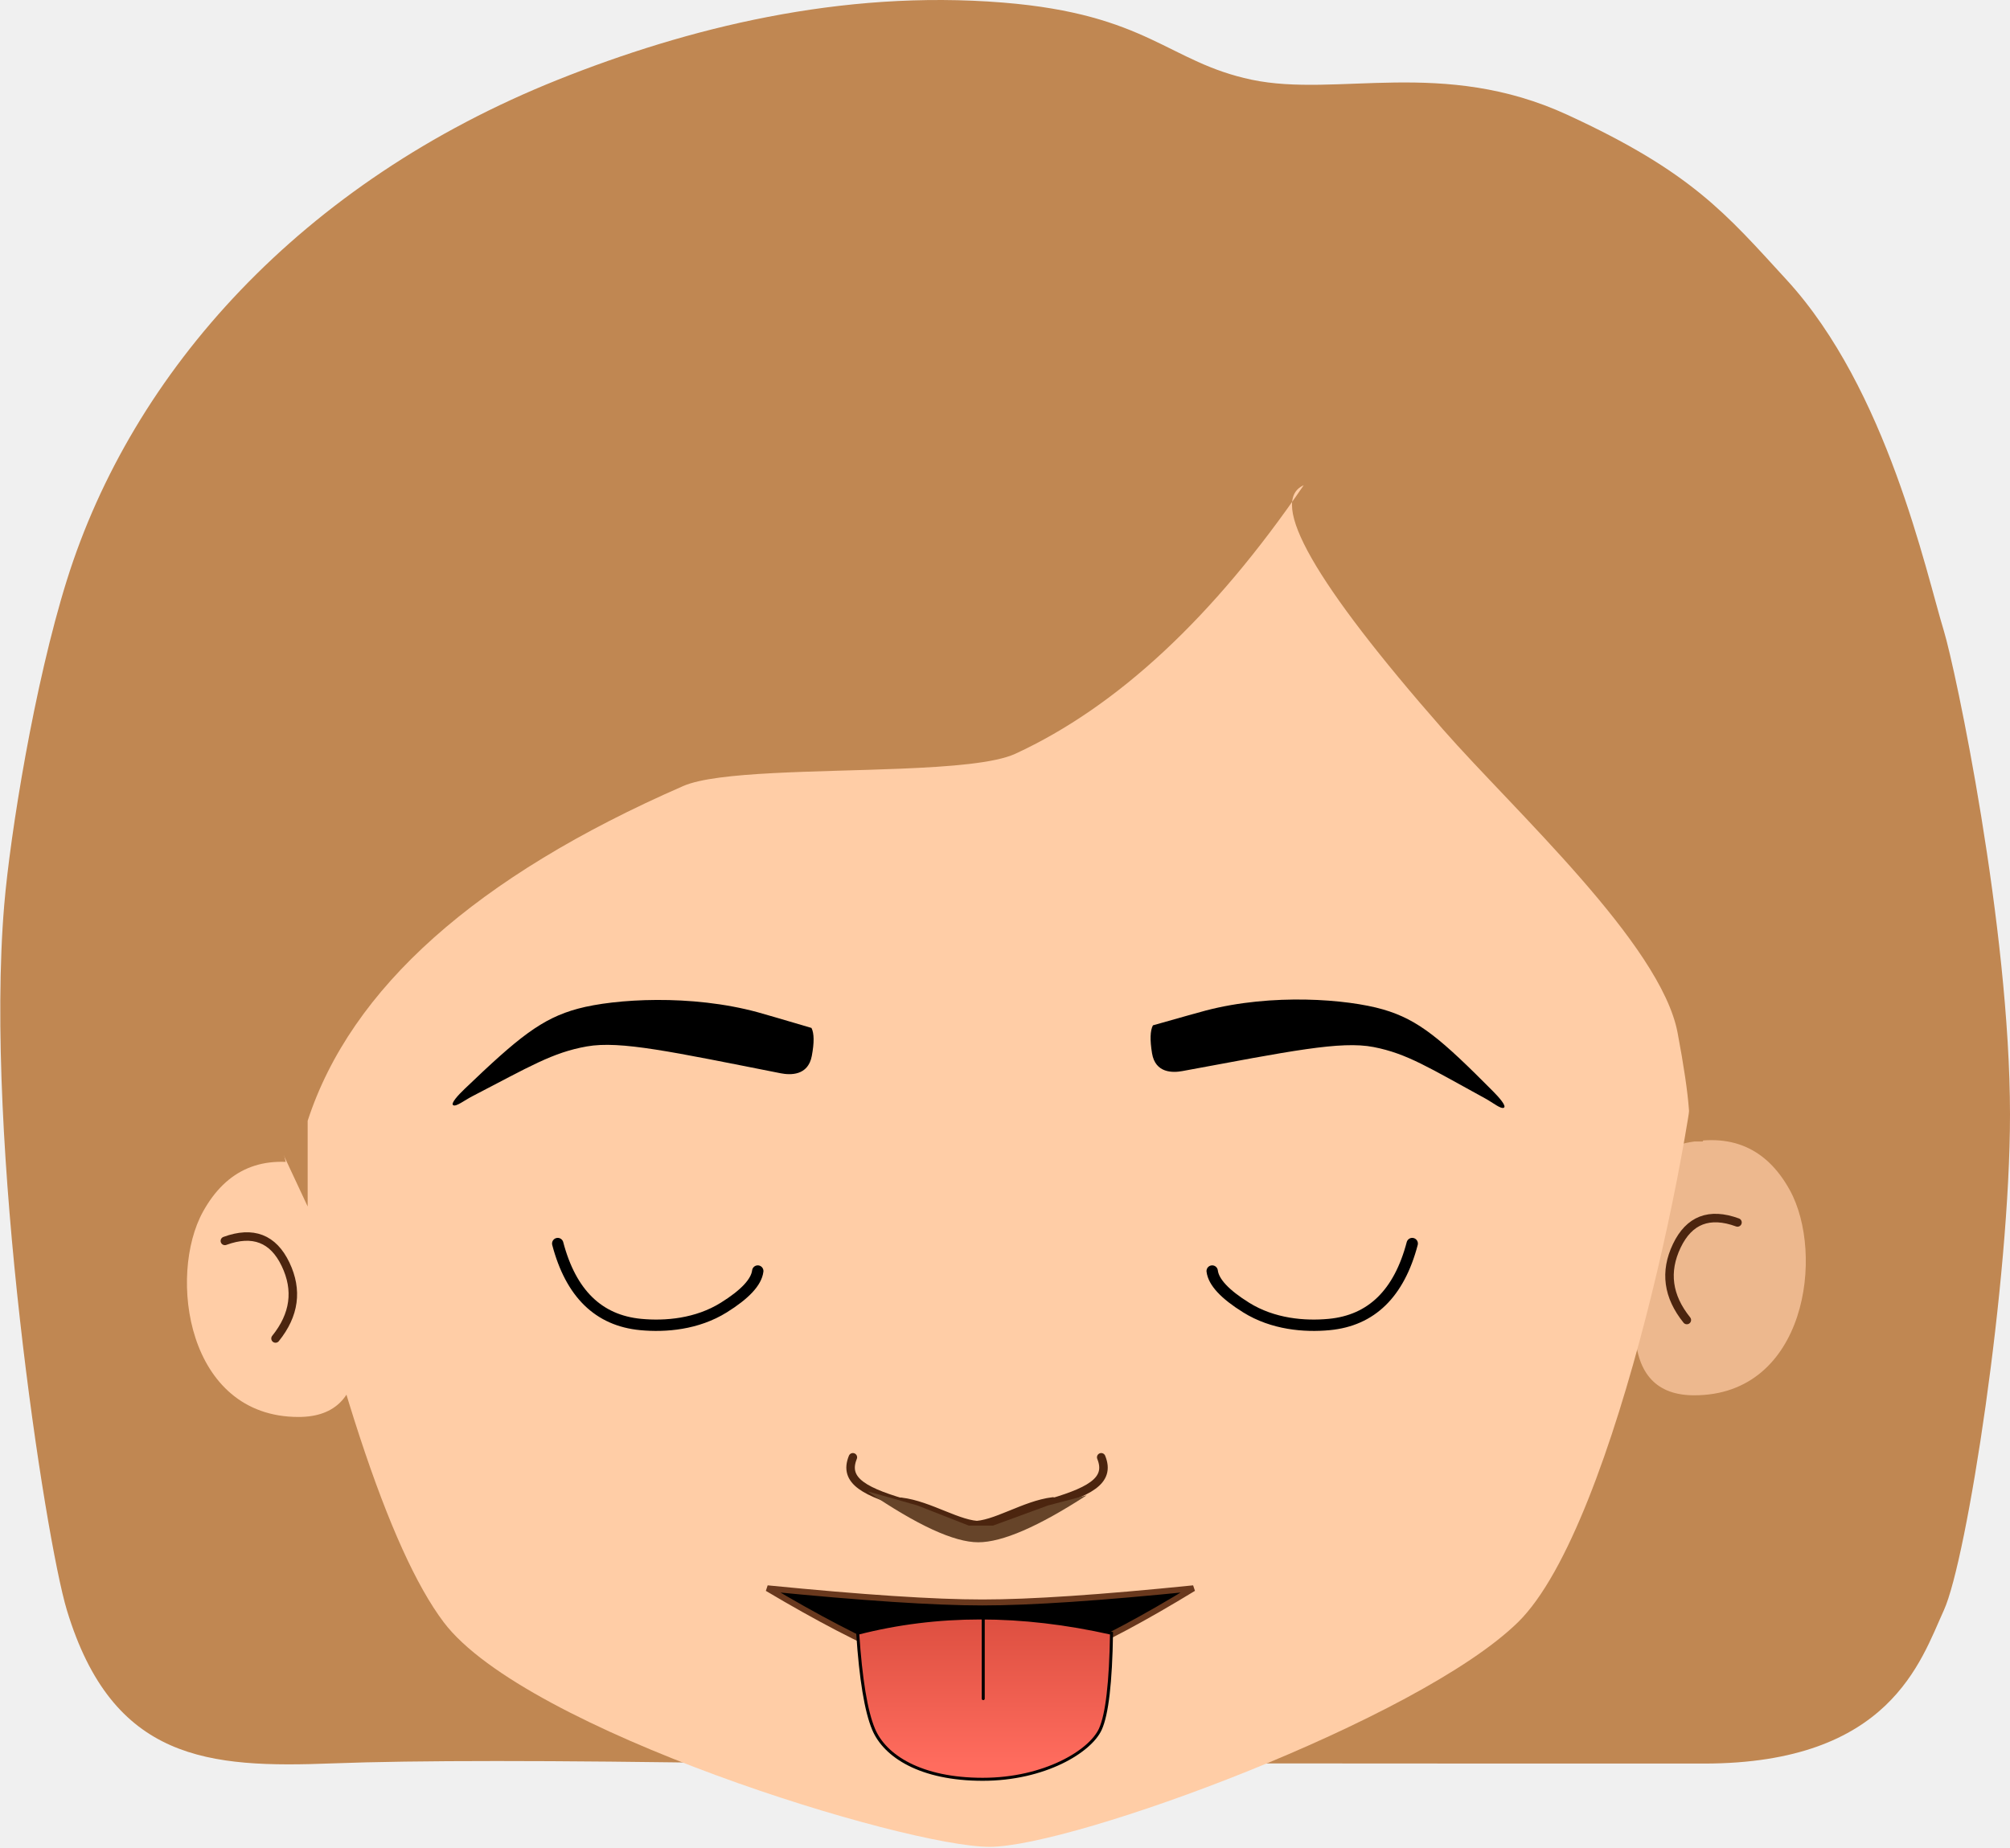
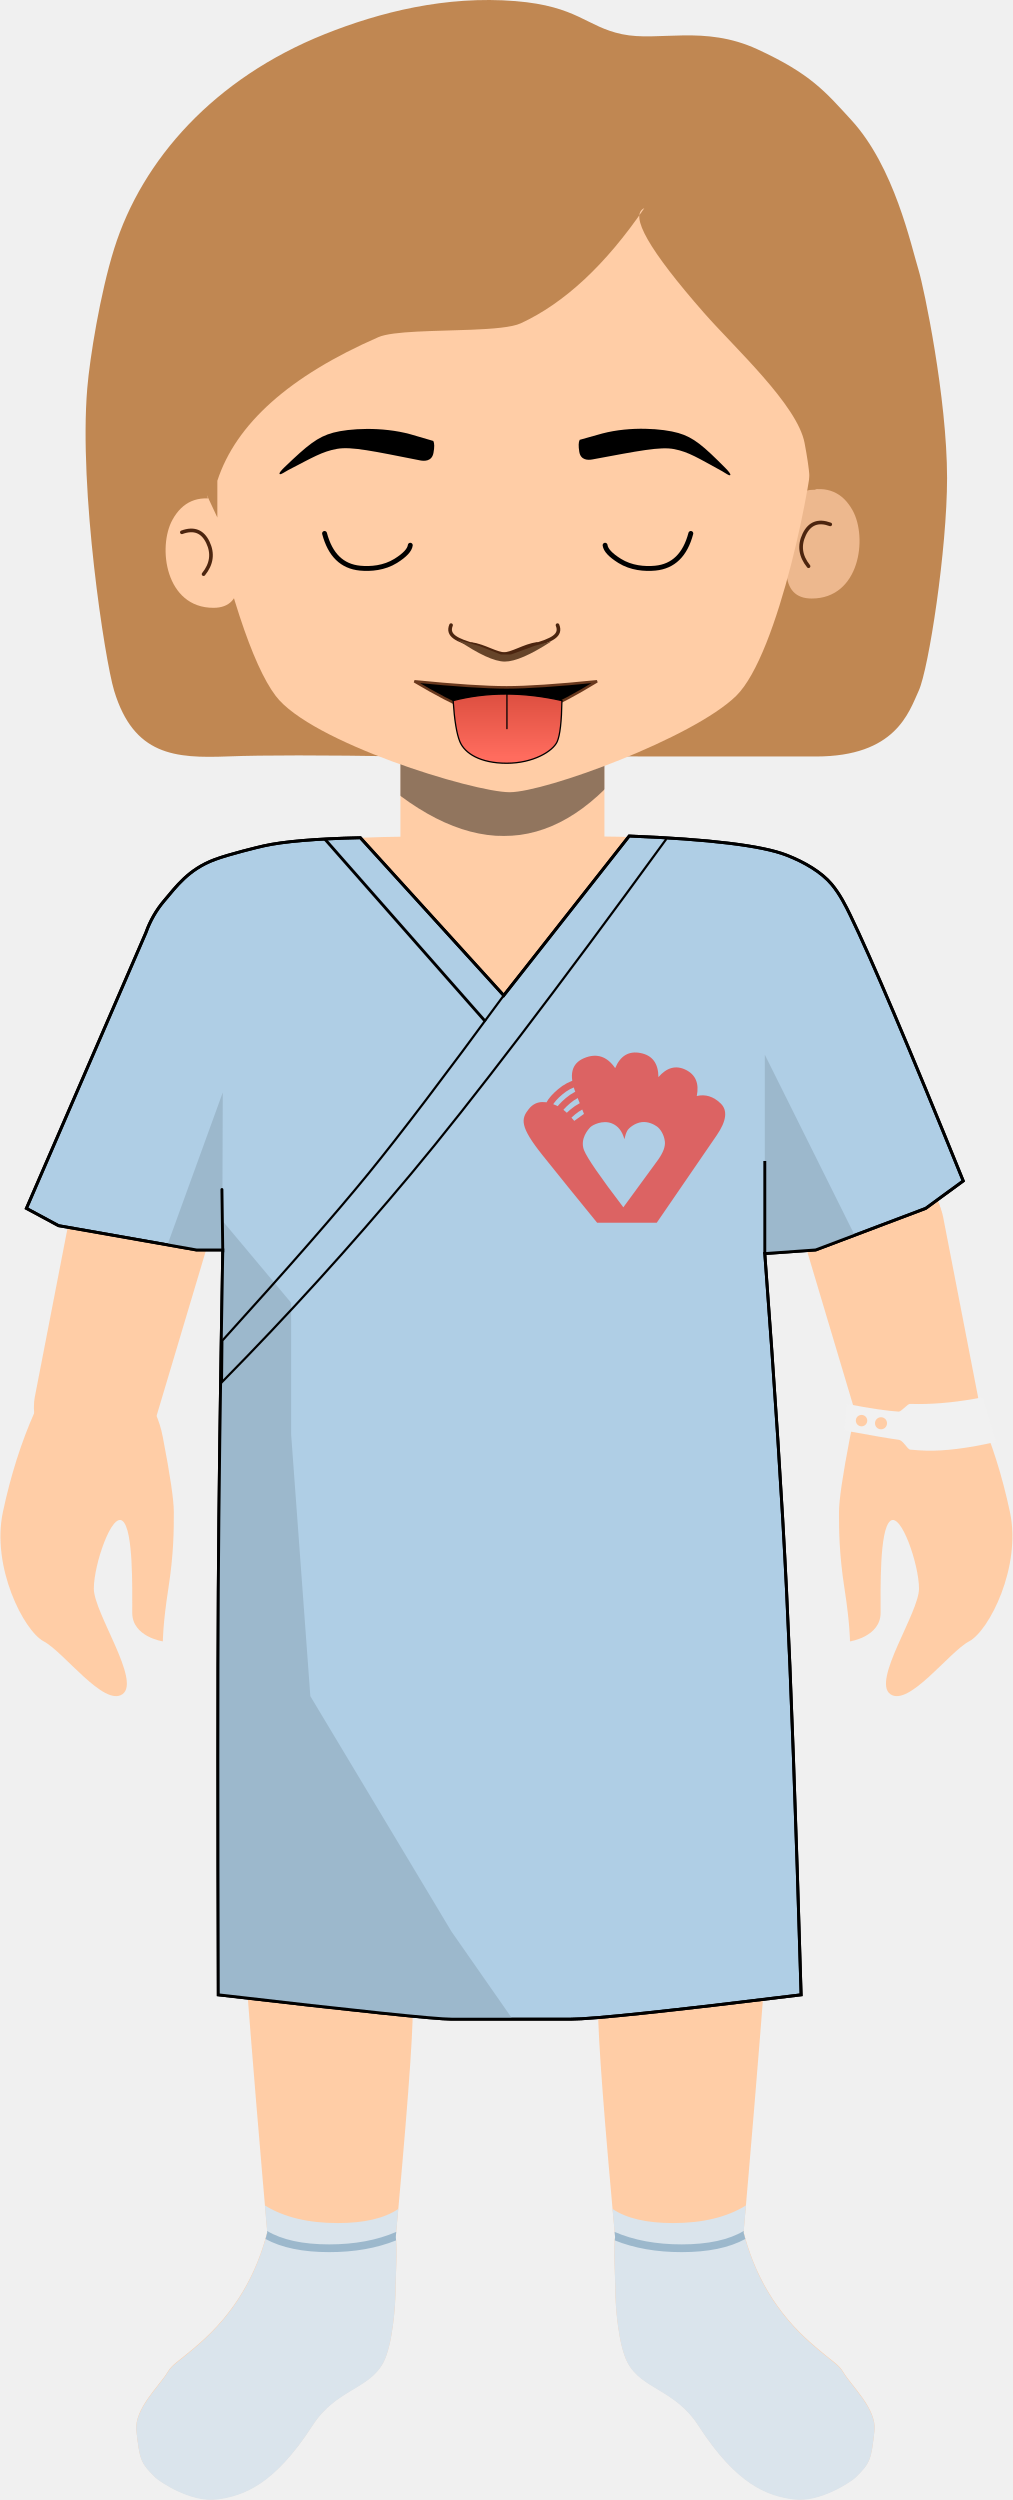
- <svg xmlns="http://www.w3.org/2000/svg" width="1662px" height="1528px" viewBox="0 0 1662 1528" version="1.1">
+ <svg xmlns="http://www.w3.org/2000/svg" xmlns:xlink="http://www.w3.org/1999/xlink" width="784px" height="1936px" viewBox="0 0 784 1936" version="1.1">
  <defs>
-     <linearGradient x1="50%" y1="0%" x2="50%" y2="90.973%" id="linearGradient-1">
+     <path d="M0,0 L157.973,0 L157.973,129.839 C130.214,155.295 103.682,168.023 78.377,168.023 C53.072,168.023 26.947,155.295 0,129.839 L0,0 Z" id="path-1" />
+     <linearGradient x1="50%" y1="0%" x2="50%" y2="90.973%" id="linearGradient-3">
      <stop stop-color="#DD4F40" offset="0%" />
      <stop stop-color="#FF6C5E" offset="100%" />
    </linearGradient>
+     <path d="M258.598,1.32 L369.627,123.476 L466.799,0 C529.049,2.471 569.665,7.405 588.648,14.8 C602.662,20.26 615.773,28.035 623.574,37.344 C629.986,44.995 634.569,54.231 638.003,61.294 C654.103,94.411 683.262,163.011 725.48,267.096 L696.412,288.343 L611.216,320.551 L571.809,323.364 C579.622,427.687 585.235,514.676 588.648,584.331 C592.061,653.987 595.822,758.334 599.932,897.372 C497.709,909.94 438.303,916.224 421.711,916.224 C396.824,916.224 347.592,916.224 329.122,916.224 C316.808,916.224 256.628,909.94 148.582,897.372 C148.167,757.511 148.167,653.164 148.582,584.331 C148.997,515.499 150.157,427.572 152.061,320.551 L131.656,320.551 L24.832,301.724 L0,288.343 L92.52,74.864 C95.786,65.645 100.529,57.377 106.751,50.059 C116.085,39.084 125.395,25.925 145.654,18.288 C157,14.011 179.881,8.51 183.676,7.658 C199.039,4.21 224.013,2.097 258.598,1.32 Z" id="path-4" />
+     <path d="M152.061,198.556 L151.732,297.863 L205.001,361.47 L205.001,463.41 L219.867,666.08 L329.122,848.292 L376.482,916.224 L329.122,916.224 L329.122,916.224 C316.808,916.224 256.628,909.94 148.582,897.372 C148.378,828.84 148.275,768.835 148.271,717.357 L148.271,711.096 C148.275,660.314 148.378,618.059 148.582,584.331 C148.997,515.499 150.157,427.572 152.061,320.551 L131.656,320.551 L109.217,316.596 L152.061,198.556 Z" id="path-6" />
+     <path d="M571.809,169.339 L641.396,309.141 L611.216,320.551 L571.809,323.364 L571.809,169.339 Z" id="path-8" />
+     <path d="M258.598,1.32 L369.627,123.476 L466.799,1.82651281e-13 C529.049,2.471 569.665,7.405 588.648,14.8 C602.662,20.26 615.773,28.035 623.574,37.344 C629.986,44.995 634.569,54.231 638.003,61.294 C654.103,94.411 683.262,163.011 725.48,267.096 L696.412,288.343 L611.216,320.551 L571.809,323.364 C579.622,427.687 585.235,514.676 588.648,584.331 C592.061,653.987 595.822,758.334 599.932,897.372 C497.709,909.94 438.303,916.224 421.711,916.224 C396.824,916.224 347.592,916.224 329.122,916.224 C316.808,916.224 256.628,909.94 148.582,897.372 C148.167,757.511 148.167,653.164 148.582,584.331 C148.997,515.499 150.157,427.572 152.061,320.551 L131.656,320.551 L24.832,301.724 L-4.564127e-14,288.343 L92.52,74.864 C95.786,65.645 100.529,57.377 106.751,50.059 C116.085,39.084 125.395,25.925 145.654,18.288 C157,14.011 179.881,8.51 183.676,7.658 C199.039,4.21 224.013,2.097 258.598,1.32 Z" id="path-10" />
  </defs>
-   <g id="Page-1" stroke="none" stroke-width="1" fill="none" fill-rule="evenodd">
-     <g id="Child2_Max" transform="translate(-164, 0)">
-       <g id="Child_6-Copy" transform="translate(-235, 0)">
-         <g id="Body" transform="translate(235, 0)">
-           <g id="Head" transform="translate(164.2362, 0)">
-             <g>
-               <path d="M829.079,2.132 C695.11,-8.714 567.854,23.241 461.111,65.933 C248.888,150.811 109.094,307.162 55.084,479.722 C28.106,565.915 8.18,689.987 3.263,748.431 C-13.193,944.047 37.026,1272.157 55.084,1331.749 C92.936,1456.665 172.505,1462.299 274.53,1458.4 C342.547,1455.8 455.859,1455.8 614.464,1458.4 L747.107,538.602 L810.117,422.158 L1142.744,589.483 L1002.285,1458.4 C1216.33,1458.551 1351.939,1458.6 1409.111,1458.546 C1562.585,1458.4 1587.939,1373.593 1607.07,1331.749 C1626.201,1289.904 1661.763,1059.272 1661.763,921.611 C1661.745,766.742 1616.626,552.982 1607.07,521.723 C1592.087,472.708 1560.181,322.046 1477.138,231.534 C1426.772,176.64 1398.709,142.372 1295.781,94.957 C1192.853,47.542 1105.498,80.835 1034.726,65.933 C965.759,51.411 949.052,11.844 829.079,2.132 Z" id="Hair" fill="#C08752" />
-               <g transform="translate(154.3338, 324.2588)">
-                 <g id="Ear_L" transform="translate(0, 636.5961)">
-                   <path d="M102.761,3.17 C62.52,-6.564 32.698,6.12 13.295,41.22 C-15.81,93.87 -0.395,211.035 92.254,211.035 C154.021,211.035 157.523,141.747 102.761,3.17 Z" id="Path-2" fill="#FFCDA6" />
-                   <path d="M45.694,146.13 C29.939,126.587 27.174,106.125 37.398,84.746 C47.622,63.367 64.348,56.928 87.575,65.429" id="Path-8-Copy" stroke="#4C250F" stroke-width="7.027" stroke-linecap="round" transform="translate(59.46895, 103.9656) scale(-1, 1) translate(-59.46895, -103.9656) " />
+   <g id="Teammates_Characters_Child2_BodyFull_Sensory_Taste_Good" stroke="none" stroke-width="1" fill="none" fill-rule="evenodd">
+     <g id="Child_6-Copy-2" transform="translate(-94, 0)">
+       <g id="Body" transform="translate(94.3406, 0)">
+         <g id="Neck" transform="translate(309.7419, 568.3304)">
+           <mask id="mask-2" fill="white">
+             <use xlink:href="#path-1" />
+           </mask>
+           <use id="Rectangle" fill="#FFCDA6" xlink:href="#path-1" />
+           <path d="M-31.03,-33.871 L172.077,-33.871 L175.271,23.859 C145.821,60.676 114.078,79.084 80.042,79.084 C46.007,79.084 9.923,60.676 -28.209,23.859 L-31.03,-33.871 Z" id="Rectangle" fill="#000000" opacity="0.43" style="mix-blend-mode: multiply;" mask="url(#mask-2)" />
+         </g>
+         <g id="Head" transform="translate(65.93506, 0)">
+           <g>
+             <path d="M332.846,0.856 C279.062,-3.5 227.973,9.335 185.12,26.482 C99.92,60.574 43.797,123.373 22.114,192.683 C11.284,227.302 3.284,277.136 1.31,300.611 C-5.296,379.181 14.865,510.967 22.114,534.903 C37.31,585.076 69.255,587.339 110.214,585.773 C137.521,584.729 183.011,584.729 246.686,585.773 L299.937,216.332 L325.234,169.562 L458.772,236.768 L402.382,585.773 C488.314,585.834 542.756,585.853 565.709,585.831 C627.323,585.773 637.502,551.71 645.182,534.903 C652.863,518.096 667.139,425.461 667.139,370.169 C667.132,307.965 649.018,222.108 645.182,209.552 C639.167,189.865 626.358,129.351 593.019,92.997 C572.799,70.948 561.532,57.184 520.21,38.14 C478.888,19.095 443.818,32.468 415.406,26.482 C387.718,20.65 381.011,4.757 332.846,0.856 Z" id="Hair" fill="#C08752" />
+             <g transform="translate(61.95958, 130.24)">
+               <g id="Ear_L" transform="translate(0, 255.6916)">
+                 <path d="M41.255,1.273 C25.099,-2.636 13.127,2.458 5.337,16.556 C-6.347,37.703 -0.159,84.763 37.037,84.763 C61.834,84.763 63.24,56.933 41.255,1.273 Z" id="Path-2" fill="#FFCDA6" />
+                 <path d="M18.345,58.694 C12.02,50.844 10.909,42.626 15.014,34.039 C19.119,25.452 25.833,22.865 35.158,26.28" id="Path-8-Copy" stroke="#4C250F" stroke-width="2.822" stroke-linecap="round" transform="translate(23.87469, 41.75826) scale(-1, 1) translate(-23.87469, -41.75826) " />
+               </g>
+               <g id="Ear_R" transform="translate(480.6477, 248.4973)">
+                 <path d="M41.255,1.273 C25.099,-2.636 13.127,2.458 5.337,16.556 C-6.347,37.703 -0.159,84.763 37.037,84.763 C61.834,84.763 63.24,56.933 41.255,1.273 Z" id="Path-2-Copy" fill="#EDB88E" transform="translate(28.37628, 42.38165) scale(-1, 1) translate(-28.37628, -42.38165) " />
+                 <path d="M17.256,59.754 C10.931,51.904 9.821,43.686 13.926,35.099 C18.03,26.512 24.745,23.925 34.07,27.34" id="Path-8" stroke="#4C250F" stroke-width="2.822" stroke-linecap="round" />
+               </g>
+               <g transform="translate(25.61771, 0)" fill="#FFCDA6" id="Path">
+                 <path d="M2.228,233.716 C22.403,326.359 41.532,384.665 59.615,408.634 C86.739,444.587 212.93,483.252 240.809,483.252 C268.689,483.252 383.226,441.041 416.244,408.634 C449.261,376.227 476.302,237.539 476.302,209.543 C476.302,181.546 479.402,0 228.42,0 C61.099,0 -14.298,77.905 2.228,233.716 Z" />
+               </g>
+             </g>
+             <path d="M102.038,400.777 L102.038,372.309 C116.388,328.225 157.944,291.157 226.707,261.106 C237.877,256.225 271.092,256.478 298.829,255.349 C315.533,254.669 330.25,253.487 336.971,250.382 C370.855,234.726 402.759,204.994 432.682,161.185 C420.774,166.511 436.2,193.566 478.962,242.352 C502.563,269.278 551.25,313.641 556.796,343.076 C560.952,365.132 561.821,377.167 559.401,379.181 L565.126,379.181 L593.019,316.023 L478.962,110.764 L165.809,83.927 L77.379,225.127 L66.288,324.236 L102.038,400.777 Z" id="BANGS" fill="#C08752" />
+           </g>
+           <g id="LowerLip" transform="translate(299.7978, 574.4051)" stroke="#4C250F" stroke-width="2.824">
+             <path d="M0,0 C9.517,3.763 17.559,5.645 24.127,5.645 C30.695,5.645 39.596,3.763 50.829,0" id="Path-4" />
+           </g>
+           <g id="Expressions" transform="translate(140.354, 307.0543)">
+             <g id="Expression_Taste_IceCream" transform="translate(5.593079, 13.87788)">
+               <g id="Mouth" transform="translate(108.6932, 206.6799)">
+                 <path d="M0,0 C31.659,3.134 55.45,4.701 71.375,4.701 C87.299,4.701 110.65,3.134 141.427,0 C108.845,19.905 85.494,29.857 71.375,29.857 C57.256,29.857 33.464,19.905 0,0 Z" id="Path-3" stroke="#69381D" stroke-width="1.977" fill="#000000" />
+                 <g id="Path-11" transform="translate(45.96049, 46.79256)" stroke="#4C250F" stroke-width="1.977">
+                   <path d="M0,0 C9.517,3.763 17.559,5.645 24.127,5.645 C30.695,5.645 39.596,3.763 50.829,0" id="Path-4" />
                </g>
-                 <g id="Ear_R" transform="translate(1197.235, 618.6842)">
-                   <path d="M102.761,3.17 C62.52,-6.564 32.698,6.12 13.295,41.22 C-15.81,93.87 -0.395,211.035 92.254,211.035 C154.021,211.035 157.523,141.747 102.761,3.17 Z" id="Path-2-Copy" fill="#EDB88E" transform="translate(70.68186, 105.5177) scale(-1, 1) translate(-70.68186, -105.5177) " />
-                   <path d="M42.983,148.77 C27.229,129.226 24.463,108.765 34.687,87.386 C44.911,66.006 61.637,59.567 84.865,68.069" id="Path-8" stroke="#4C250F" stroke-width="7.027" stroke-linecap="round" />
-                 </g>
-                 <g transform="translate(63.81058, 0)" fill="#FFCDA6" id="Path">
-                   <path d="M5.551,581.884 C55.804,812.537 103.451,957.702 148.494,1017.377 C216.057,1106.89 530.383,1203.153 599.827,1203.153 C669.271,1203.153 954.57,1098.062 1036.812,1017.377 C1119.055,936.693 1186.41,591.402 1186.41,521.699 C1186.41,451.995 1194.131,0 568.967,0 C152.191,0 -35.614,193.961 5.551,581.884 Z" />
+                 <g id="Tounge" transform="translate(29.98613, 9.850368)" stroke="#000000" stroke-width="1.001">
+                   <path d="M0,5.078 C13.152,1.693 26.727,0 40.727,0 C54.727,0 69.237,1.693 84.258,5.078 C84.006,21.426 82.771,32.047 80.551,36.942 C77.222,44.285 62.056,53.595 41.503,53.595 C20.951,53.595 9.008,45.911 5.26,36.942 C2.761,30.963 1.008,20.342 0,5.078 Z" id="Path-16" fill="url(#linearGradient-3)" />
+                   <line x1="41.67" y1="2.75600209e-12" x2="41.67" y2="26.797" id="Path-25" stroke-linecap="round" stroke-linejoin="round" />
                </g>
              </g>
-               <path d="M254.164,997.815 L254.164,926.939 C289.908,817.183 393.42,724.895 564.699,650.077 C592.522,637.923 675.256,638.553 744.347,635.742 C785.953,634.049 822.612,631.108 839.353,623.377 C923.755,584.399 1003.224,510.374 1077.759,401.303 C1048.097,414.563 1086.522,481.923 1193.035,603.383 C1251.824,670.422 1373.097,780.873 1386.912,854.158 C1397.264,909.071 1399.426,939.034 1393.399,944.047 L1407.661,944.047 L1477.138,786.804 L1193.035,275.769 L413.009,208.952 L192.741,560.499 L165.116,807.251 L254.164,997.815 Z" id="BANGS" fill="#C08752" />
-             </g>
-             <g id="LowerLip" transform="translate(746.7597, 1430.098)" stroke="#4C250F" stroke-width="7.03">
-               <path d="M0,0 C23.705,9.37 43.738,14.054 60.098,14.054 C76.458,14.054 98.628,9.37 126.609,0" id="Path-4" />
-             </g>
-             <g id="Expressions" transform="translate(349.5968, 764.4632)">
-               <g id="Expression_Taste_IceCream" transform="translate(13.9408, 34.55769)">
-                 <g id="Mouth" transform="translate(270.7402, 514.5763)">
-                   <path d="M0,0 C78.858,7.804 138.12,11.705 177.786,11.705 C217.452,11.705 275.616,7.804 352.279,0 C271.119,49.557 212.955,74.336 177.786,74.336 C142.617,74.336 83.355,49.557 0,0 Z" id="Path-3" stroke="#69381D" stroke-width="4.923" fill="#000000" />
-                   <g id="Path-11" transform="translate(114.482, 116.4995)" stroke="#4C250F" stroke-width="4.923">
-                     <path d="M0,0 C23.705,9.37 43.738,14.054 60.098,14.054 C76.458,14.054 98.628,9.37 126.609,0" id="Path-4" />
-                   </g>
-                   <g id="Tounge" transform="translate(74.69179, 24.52448)" stroke="#000000" stroke-width="2.492">
-                     <path d="M0,12.644 C32.759,4.215 66.574,0 101.447,0 C136.319,0 172.462,4.215 209.875,12.644 C209.25,53.344 206.172,79.788 200.644,91.975 C192.351,110.256 154.573,133.435 103.379,133.435 C52.186,133.435 22.438,114.304 13.101,91.975 C6.877,77.089 2.51,50.645 0,12.644 Z" id="Path-16" fill="url(#linearGradient-1)" />
-                     <line x1="103.794" y1="6.86162528e-12" x2="103.794" y2="66.717" id="Path-25" stroke-linecap="round" stroke-linejoin="round" />
-                   </g>
+               <g id="Eyes_Closed_Happy" transform="translate(39.10091, 92.15743)" stroke="#000000" stroke-linecap="round" stroke-linejoin="round" stroke-width="3.771">
+                 <g id="Eye_L" transform="translate(0, 0)">
+                   <path d="M66.402,9.131 C65.946,12.816 62.184,16.861 55.117,21.264 C46.24,26.794 35.782,27.677 27.541,26.892 C13.548,25.558 4.368,16.594 0,0" id="Path-12" />
                </g>
-                 <g id="Eyes_Closed_Happy" transform="translate(97.39436, 229.4494)" stroke="#000000" stroke-linecap="round" stroke-linejoin="round" stroke-width="9.388">
-                   <g id="Eye_L" transform="translate(0, 0)">
-                     <path d="M165.399,22.734 C164.264,31.909 154.894,41.978 137.289,52.941 C115.179,66.709 89.128,68.908 68.602,66.952 C33.747,63.631 10.88,41.314 0,0" id="Path-12" />
-                   </g>
-                   <g id="Eye_R" transform="translate(541.1461, 0)">
-                     <path d="M165.399,22.734 C164.264,31.909 154.894,41.978 137.289,52.941 C115.179,66.709 89.128,68.908 68.602,66.952 C33.747,63.631 10.88,41.314 0,0" id="Path-12-Copy-2" transform="translate(82.69943, 33.7839) scale(-1, 1) translate(-82.69943, -33.7839) " />
-                   </g>
+                 <g id="Eye_R" transform="translate(217.2511, 0)">
+                   <path d="M66.402,9.131 C65.946,12.816 62.184,16.861 55.117,21.264 C46.24,26.794 35.782,27.677 27.541,26.892 C13.548,25.558 4.368,16.594 0,0" id="Path-12-Copy-2" transform="translate(33.20092, 13.56945) scale(-1, 1) translate(-33.20092, -13.56945) " />
                </g>
-                 <g id="Eyebrows_Neutral" fill="#000000">
-                   <g id="Brow-L" transform="translate(156.9201, 70.06528) rotate(-10) translate(-156.9201, -70.06528) translate(5.042564, 27.73157)">
-                     <path d="M0.582,49.781 C-0.866,54.534 0.387,62.151 4.34,72.632 C10.269,88.355 24.658,85.186 32.173,82.278 C117.763,49.147 157.972,32.582 186.129,32.582 C215.016,32.582 235.466,40.749 286.586,56.726 C293.548,58.902 301.202,63.078 303.381,61.298 C305.56,59.518 297.755,53.639 291.987,49.781 C240.938,15.642 219.076,3.306 187.894,0.557 C156.713,-2.192 93.665,4.888 41.794,29.435 C37.36,31.533 23.623,38.315 0.582,49.781 Z" id="Path-5-Copy-3" transform="translate(151.8776, 42.33371) scale(-1, 1) translate(-151.8776, -42.33371) " />
-                   </g>
-                   <g id="Brow-R" transform="translate(737.0426, 70.06528) rotate(11) translate(-737.0426, -70.06528) translate(587.6548, 27.73157)">
-                     <path d="M0.572,49.781 C-0.851,54.534 0.381,62.151 4.269,72.632 C10.101,88.355 24.254,85.186 31.645,82.278 C115.832,49.147 155.382,32.582 183.078,32.582 C211.492,32.582 231.606,40.749 281.888,56.726 C288.736,58.902 296.264,63.078 298.408,61.298 C300.551,59.518 292.874,53.639 287.2,49.781 C236.988,15.642 215.484,3.306 184.814,0.557 C154.144,-2.192 92.13,4.888 41.108,29.435 C36.748,31.533 23.236,38.315 0.572,49.781 Z" id="Path-5-Copy-3" />
-                   </g>
+               </g>
+               <g id="Eyebrows_Neutral" fill="#000000">
+                 <g id="Brow-L" transform="translate(62.99841, 28.14009) rotate(-10) translate(-62.99841, -28.14009) translate(2.024912, 11.13657)">
+                   <path d="M0.234,19.995 C-0.347,21.904 0.155,24.963 1.742,29.173 C4.123,35.488 9.899,34.216 12.916,33.047 C47.278,19.74 63.42,13.087 74.724,13.087 C86.322,13.087 94.531,16.367 115.054,22.784 C117.849,23.658 120.922,25.336 121.797,24.621 C122.672,23.906 119.538,21.544 117.223,19.995 C96.728,6.283 87.951,1.328 75.433,0.224 C62.915,-0.88 37.603,1.963 16.779,11.823 C14.999,12.665 9.484,15.389 0.234,19.995 Z" id="Path-5-Copy-3" transform="translate(60.9735, 17.00352) scale(-1, 1) translate(-60.9735, -17.00352) " />
+                 </g>
+                 <g id="Brow-R" transform="translate(295.8972, 28.14009) rotate(11) translate(-295.8972, -28.14009) translate(235.9233, 11.13657)">
+                   <path d="M0.23,19.995 C-0.342,21.904 0.153,24.963 1.714,29.173 C4.055,35.488 9.737,34.216 12.704,33.047 C46.502,19.74 62.38,13.087 73.499,13.087 C84.906,13.087 92.982,16.367 113.168,22.784 C115.917,23.658 118.94,25.336 119.8,24.621 C120.661,23.906 117.579,21.544 115.301,19.995 C95.142,6.283 86.509,1.328 74.196,0.224 C61.883,-0.88 36.987,1.963 16.504,11.823 C14.753,12.665 9.328,15.389 0.23,19.995 Z" id="Path-5-Copy-3" />
                </g>
              </g>
            </g>
-             <g id="Nose" transform="translate(703.0886, 1205.255)">
-               <path d="M1.881,0 C-6.156,19.677 11.862,28.936 50.189,39.666 C63.05,43.267 81.178,55.716 100.928,56.211 C119.083,56.665 143.698,39.325 167.294,36.526" id="Path-6" stroke="#4C250F" stroke-width="7.036" stroke-linecap="round" />
-               <path d="M43.709,0 C35.654,19.677 53.712,28.936 92.125,39.666 C105.014,43.267 123.183,55.716 142.977,56.21 C161.172,56.665 185.469,39.624 209.118,36.825" id="Path-6-Copy" stroke="#4C250F" stroke-width="7.036" stroke-linecap="round" transform="translate(125.4706, 28.10966) scale(-1, 1) translate(-125.4706, -28.10966) " />
-               <path d="M13.941,28.11 C55.104,56.219 85.633,70.274 105.527,70.274 C125.422,70.274 155.305,57.326 195.177,31.431 L163.368,39.786 L117.691,56.509 L97.806,56.509 L55.161,39.786 L13.941,28.11 Z" id="Path-9" fill="#664429" />
+           </g>
+           <g id="Nose" transform="translate(282.2654, 484.096)">
+             <path d="M0.755,0 C-2.471,7.903 4.762,11.622 20.149,15.932 C25.312,17.378 32.59,22.379 40.519,22.577 C47.808,22.76 57.69,15.795 67.163,14.671" id="Path-6" stroke="#4C250F" stroke-width="2.826" stroke-linecap="round" />
+             <path d="M17.547,0 C14.314,7.903 21.564,11.622 36.985,15.932 C42.159,17.378 49.453,22.378 57.4,22.577 C64.705,22.76 74.459,15.915 83.953,14.791" id="Path-6-Copy" stroke="#4C250F" stroke-width="2.826" stroke-linecap="round" transform="translate(50.37205, 11.29037) scale(-1, 1) translate(-50.37205, -11.29037) " />
+             <path d="M5.597,11.29 C22.122,22.581 34.379,28.226 42.366,28.226 C50.352,28.226 62.349,23.025 78.357,12.624 L65.586,15.98 L47.249,22.697 L39.266,22.697 L22.145,15.98 L5.597,11.29 Z" id="Path-9" fill="#664429" />
+           </g>
+         </g>
+         <g transform="translate(0, 647.3626)">
+           <g transform="translate(138.1371, 0)" fill="#FFCDA6" id="Combined-Shape">
+             <path d="M258.581,0 C353.697,0.078 377.976,1.421 402.311,3.551 L404.101,3.709 C408.58,4.107 413.121,4.532 418.162,4.979 C452.107,7.994 474.213,14.761 485.346,20.896 C520.119,40.06 511.226,92.832 491.677,138.931 C472.128,185.029 454.546,185.029 454.546,210.364 L454.546,376.52 C454.546,407.33 458.295,471.477 465.793,568.961 L466.022,571.925 C467.79,594.844 452.061,615.433 429.484,619.753 C350.951,634.78 293.982,642.844 258.579,643.944 L258.581,644.073 L258.303,644.074 C257.051,644.074 255.766,644.064 254.448,644.042 C253.127,644.064 251.843,644.074 250.591,644.074 L250.313,644.073 L250.315,643.944 C214.912,642.844 157.943,634.78 79.41,619.753 C56.833,615.433 41.104,594.844 42.872,571.925 L42.872,571.925 L43.1,568.961 C50.598,471.477 54.347,407.33 54.347,376.52 L54.347,376.52 L54.347,210.364 C54.347,185.029 36.766,185.029 17.217,138.931 C-2.333,92.832 -11.225,40.06 23.548,20.896 C34.681,14.761 56.787,7.994 90.732,4.979 C123.878,2.035 135.39,0.093 250.306,0.004 L250.313,0 L258.581,0 Z" />
+           </g>
+           <g id="Leg-R" transform="translate(422.125, 406.4536)" fill="#FFCDA6">
+             <path d="M170.757,31.954 C172.945,52.887 187.525,164.701 186.593,195.717 C184.585,262.573 179.068,354.994 170.044,472.981 C169.777,457.916 161.756,509.823 115.008,509.823 C83.287,509.823 60.342,491.505 46.172,454.871 L46.524,455.771 L46.525,455.77 L46.564,455.592 C48.288,447.854 49.409,440.275 48.148,428.121 C46.146,408.829 41.35,373.598 33.76,322.43 L0.474,93.64 C-2.772,71.335 10.927,50.052 32.574,43.77 L129.987,15.496 C137.034,13.451 143.476,9.719 148.757,4.624 C160.349,-6.562 167.682,2.548 170.757,31.954 Z" id="Combined-Shape" />
+             <path d="M117.025,406.493 C163.839,406.493 169.864,454.465 170.046,472.967 C165.133,537.19 159.181,608.993 152.19,688.373 C150.341,709.362 134.223,726.283 113.348,729.149 L104.194,730.406 C80.458,733.665 58.574,717.065 55.315,693.329 C55.23,692.711 55.158,692.09 55.1,691.469 C45.468,588.504 40.652,525.027 40.652,501.036 C40.652,475.285 44.798,464.531 47.134,452.912 C62.656,421.966 85.953,406.493 117.025,406.493 Z" id="Combined-Shape" />
+             <path d="M49.765,729.397 C51.436,744.159 57.779,774.23 66.317,786.386 C79.906,805.736 105.126,802.241 126.702,828.09 C161.832,870.179 186.479,875.617 206.985,875.792 C227.49,875.966 249.554,856.692 252.366,853.206 C262.519,840.624 262.74,837.907 262.562,815.615 C262.428,798.769 240.676,783.271 233.363,773.879 C228.316,767.399 225.728,767.899 206.018,754.56 C176.433,734.537 155.164,707.246 142.211,672.685 C141.529,670.866 138.916,630.557 83.659,642.188 C57.042,647.79 45.629,671.169 44.913,689.884 C44.511,700.404 49.14,723.883 49.765,729.397 Z" id="Path-9-Copy-2" transform="translate(153.7415, 757.9382) rotate(7) translate(-153.7415, -757.9382) " />
+           </g>
+           <g id="Leg-L" transform="translate(221.9354, 850.5455) scale(-1, 1) translate(-221.9354, -850.5455) translate(83.86837, 406.4536)" fill="#FFCDA6">
+             <path d="M170.757,31.954 C172.945,52.887 187.525,164.701 186.593,195.717 C184.585,262.573 179.068,354.994 170.044,472.981 C169.777,457.916 161.756,509.823 115.008,509.823 C83.287,509.823 60.342,491.505 46.172,454.871 L46.524,455.771 L46.525,455.77 L46.564,455.592 C48.288,447.854 49.409,440.275 48.148,428.121 C46.146,408.829 41.35,373.598 33.76,322.43 L0.474,93.64 C-2.772,71.335 10.927,50.052 32.574,43.77 L129.987,15.496 C137.034,13.451 143.476,9.719 148.757,4.624 C160.349,-6.562 167.682,2.548 170.757,31.954 Z" id="Combined-Shape" />
+             <path d="M117.025,406.493 C163.839,406.493 169.864,454.465 170.046,472.967 C165.133,537.19 159.181,608.993 152.19,688.373 C150.341,709.362 134.223,726.283 113.348,729.149 L104.194,730.406 C80.458,733.665 58.574,717.065 55.315,693.329 C55.23,692.711 55.158,692.09 55.1,691.469 C45.468,588.504 40.652,525.027 40.652,501.036 C40.652,475.285 44.798,464.531 47.134,452.912 C62.656,421.966 85.953,406.493 117.025,406.493 Z" id="Combined-Shape" />
+             <path d="M49.765,729.397 C51.436,744.159 57.779,774.23 66.317,786.386 C79.906,805.736 105.126,802.241 126.702,828.09 C161.832,870.179 186.479,875.617 206.985,875.792 C227.49,875.966 249.554,856.692 252.366,853.206 C262.519,840.624 262.74,837.907 262.562,815.615 C262.428,798.769 240.676,783.271 233.363,773.879 C228.316,767.399 225.728,767.899 206.018,754.56 C176.433,734.537 155.164,707.246 142.211,672.685 C141.529,670.866 138.916,630.557 83.659,642.188 C57.042,647.79 45.629,671.169 44.913,689.884 C44.511,700.404 49.14,723.883 49.765,729.397 Z" id="Path-9-Copy-2" transform="translate(153.7415, 757.9382) rotate(7) translate(-153.7415, -757.9382) " />
+           </g>
+           <g id="Sock_Green" transform="translate(105.1493, 1060.522)">
+             <g id="Sock-L" transform="translate(101.4951, 114.0131) scale(-1, 1) translate(-101.4951, -114.0131) translate(0, 0)">
+               <path d="M101.525,21.065 C110.409,55.687 127.96,84.429 154.177,107.29 C162.069,114.172 166.998,117.991 170.403,120.711 L170.858,121.075 C172.567,122.446 173.877,123.541 174.995,124.641 L175.282,124.928 C176.65,126.318 177.74,127.754 178.963,129.797 C185.078,140.01 204.779,158.044 202.859,174.779 C200.319,196.927 199.769,199.596 188.158,210.847 C184.942,213.964 160.693,230.405 140.362,227.734 C120.031,225.061 96.23,216.66 66.491,170.604 C48.226,142.319 22.769,142.714 11.639,121.854 C4.646,108.748 2.015,78.128 2.155,63.273 C2.181,60.499 1.761,53.145 1.544,45.185 L1.515,44.071 C1.341,36.959 1.351,29.514 2.001,24.523 C1.307,17.022 0.64,9.745 0,2.693 C10.75,10.006 26.393,13.661 46.931,13.661 C69.853,13.661 88.662,9.107 103.36,4.41178231e-05 C102.756,6.96 102.145,13.982 101.525,21.065 Z" id="Combined-Shape" fill="#DAE4EC" />
+               <path d="M101.525,21.065 C101.948,22.716 102.392,24.354 102.855,25.979 C90.445,32.798 73.982,36.171 53.485,36.171 C34.053,36.171 16.799,33.14 1.739,27.061 C1.812,26.161 1.899,25.311 2.001,24.523 C1.877,23.177 1.753,21.839 1.63,20.507 C16.48,26.944 33.757,30.17 53.485,30.17 C74.031,30.17 90.075,26.671 101.64,19.76 C101.601,20.193 101.563,20.629 101.525,21.065 Z" id="Combined-Shape" fill="#9CB8CC" fill-rule="nonzero" />
            </g>
+             <g id="Sock-R" transform="translate(368.8287, 0)">
+               <path d="M101.525,21.065 C110.409,55.687 127.96,84.429 154.177,107.29 C162.069,114.172 166.998,117.991 170.403,120.711 L170.858,121.075 C172.567,122.446 173.877,123.541 174.995,124.641 L175.282,124.928 C176.65,126.318 177.74,127.754 178.963,129.797 C185.078,140.01 204.779,158.044 202.859,174.779 C200.319,196.927 199.769,199.596 188.158,210.847 C184.942,213.964 160.693,230.405 140.362,227.734 C120.031,225.061 96.23,216.66 66.491,170.604 C48.226,142.319 22.769,142.714 11.639,121.854 C4.646,108.748 2.015,78.128 2.155,63.273 C2.181,60.499 1.761,53.145 1.544,45.185 L1.515,44.071 C1.341,36.959 1.351,29.514 2.001,24.523 C1.307,17.022 0.64,9.745 0,2.693 C10.75,10.006 26.393,13.661 46.931,13.661 C69.853,13.661 88.662,9.107 103.36,4.41178235e-05 C102.756,6.96 102.145,13.982 101.525,21.065 Z" id="Combined-Shape" fill="#DAE4EC" />
+               <path d="M101.525,21.065 C101.948,22.716 102.392,24.354 102.855,25.979 C90.445,32.798 73.982,36.171 53.485,36.171 C34.053,36.171 16.799,33.14 1.739,27.061 C1.812,26.161 1.899,25.311 2.001,24.523 C1.877,23.177 1.753,21.839 1.63,20.507 C16.48,26.944 33.757,30.17 53.485,30.17 C74.031,30.17 90.075,26.671 101.64,19.76 C101.601,20.193 101.563,20.629 101.525,21.065 Z" id="Combined-Shape" fill="#9CB8CC" fill-rule="nonzero" />
+             </g>
+           </g>
+           <g id="Arm_R" transform="translate(532.5646, 4.639196)">
+             <g id="UpperArm" transform="translate(-0, 0)" fill="#FFCDA6">
+               <path d="M64.056,49.985 C75.589,21.631 80.094,0.626 128.354,11.703 C140.592,14.512 150.492,24.848 158.055,42.712 C160.463,48.399 161.679,54.52 161.627,60.696 L159.592,303.573 C159.383,328.512 138.996,348.56 114.057,348.351 C112.196,348.336 110.339,348.205 108.494,347.96 L90.546,345.579 C67.828,342.564 50.97,323.011 51.334,300.096 L53.751,147.721 L53.751,147.721 C52.932,101.467 56.367,68.889 64.056,49.985 Z" id="Rectangle" transform="translate(106.1964, 181.6886) rotate(-18) translate(-106.1964, -181.6886) " />
+             </g>
+             <g id="LowerArm" transform="translate(77.69978, 243.6701)" fill="#FFCDA6">
+               <path d="M69.924,12.136 L88.287,11.325 C113.203,10.223 134.294,29.529 135.395,54.445 C135.436,55.378 135.449,56.312 135.432,57.246 L132.911,198.223 C132.474,222.648 112.319,242.094 87.894,241.657 C87.505,241.65 87.117,241.638 86.728,241.621 L81.16,241.374 C58.418,240.367 39.981,222.59 38.146,199.9 L26.907,60.89 C24.896,36.031 43.419,14.249 68.279,12.239 C68.826,12.195 69.375,12.16 69.924,12.136 Z" id="Rectangle-Copy-3" transform="translate(79.71142, 126.4169) rotate(-12) translate(-79.71142, -126.4169) " />
+             </g>
+             <g id="Hand" transform="translate(116.8256, 412.8584)" fill="#FFCDA6">
+               <path d="M8.504,48.17 C2.835,77.531 0,96.815 0,106.021 C0,119.83 0,138.055 4.252,165.383 C8.504,192.712 8.504,206.227 8.504,206.227 C8.504,206.227 32.214,202.723 32.214,184.053 C32.214,165.383 31.282,119.978 39.656,113 C48.031,106.021 61.95,146.714 61.95,165.383 C61.95,184.053 25.43,236.61 39.656,247.021 C53.883,257.432 85.229,214.362 100.713,206.227 C116.198,198.092 141.411,148.483 132.358,106.021 C126.323,77.713 118.174,52.017 107.912,28.932 C98.168,6.477 80.48,-2.907 54.847,0.78 C29.214,4.467 13.766,20.264 8.504,48.17 Z" id="Path-7" />
+             </g>
+             <g id="HospitalBracelet" transform="translate(121.0202, 430.0552)" fill="#F1F1F1">
+               <path d="M107.096,0 L117.228,34.562 C95.748,39.436 77.875,41.693 63.607,41.333 C59.911,41.24 55.72,40.982 51.034,40.56 C48.637,40.344 45.628,33.37 42.005,32.902 C35.495,32.062 21.748,29.715 0.762,25.86 L0,25.72 L1.732,5.124 C20.251,8.651 33.675,10.641 42.005,11.093 C42.958,11.145 44.475,9.876 46.027,8.495 L46.85,7.761 C48.398,6.378 49.89,5.096 50.797,5.124 C53.099,5.195 55.332,5.23 57.497,5.23 C72.689,5.23 89.223,3.487 107.096,0 Z M28.327,15.443 C25.755,15.443 23.67,17.536 23.67,20.117 C23.67,22.699 25.755,24.792 28.327,24.792 C30.9,24.792 32.985,22.699 32.985,20.117 C32.985,17.536 30.9,15.443 28.327,15.443 Z M13.248,13.656 C10.809,13.656 8.832,15.634 8.832,18.074 C8.832,20.515 10.809,22.493 13.248,22.493 C15.687,22.493 17.664,20.515 17.664,18.074 C17.664,15.634 15.687,13.656 13.248,13.656 Z" id="Combined-Shape" />
+             </g>
+           </g>
+           <g id="Arm_L" transform="translate(125.5474, 335.3856) scale(-1, 1) translate(-125.5474, -335.3856) translate(0, 4.639196)" fill="#FFCDA6">
+             <g id="UpperArm">
+               <path d="M64.056,49.985 C75.589,21.631 80.094,0.626 128.354,11.703 C140.592,14.512 150.492,24.848 158.055,42.712 C160.463,48.399 161.679,54.52 161.627,60.696 L159.592,303.573 C159.383,328.512 138.996,348.56 114.057,348.351 C112.196,348.336 110.339,348.205 108.494,347.96 L90.546,345.579 C67.828,342.564 50.97,323.011 51.334,300.096 L53.751,147.721 L53.751,147.721 C52.932,101.467 56.367,68.889 64.056,49.985 Z" id="Rectangle" transform="translate(106.1964, 181.6886) rotate(-18) translate(-106.1964, -181.6886) " />
+             </g>
+             <g id="LowerArm" transform="translate(77.69978, 243.6701)">
+               <path d="M69.924,12.136 L88.287,11.325 C113.203,10.223 134.294,29.529 135.395,54.445 C135.436,55.378 135.449,56.312 135.432,57.246 L132.911,198.223 C132.474,222.648 112.319,242.094 87.894,241.657 C87.505,241.65 87.117,241.638 86.728,241.621 L81.16,241.374 C58.418,240.367 39.981,222.59 38.146,199.9 L26.907,60.89 C24.896,36.031 43.419,14.249 68.279,12.239 C68.826,12.195 69.375,12.16 69.924,12.136 Z" id="Rectangle-Copy-3" transform="translate(79.71142, 126.4169) rotate(-12) translate(-79.71142, -126.4169) " />
+             </g>
+             <g id="Hand" transform="translate(116.8256, 412.8584)">
+               <path d="M8.504,48.17 C2.835,77.531 0,96.815 0,106.021 C0,119.83 0,138.055 4.252,165.383 C8.504,192.712 8.504,206.227 8.504,206.227 C8.504,206.227 32.214,202.723 32.214,184.053 C32.214,165.383 31.282,119.978 39.656,113 C48.031,106.021 61.95,146.714 61.95,165.383 C61.95,184.053 25.43,236.61 39.656,247.021 C53.883,257.432 85.229,214.362 100.713,206.227 C116.198,198.092 141.411,148.483 132.358,106.021 C126.323,77.713 118.174,52.017 107.912,28.932 C98.168,6.477 80.48,-2.907 54.847,0.78 C29.214,4.467 13.766,20.264 8.504,48.17 Z" id="Path-7" />
+             </g>
+           </g>
+         </g>
+       </g>
+       <g id="Gown_Blue" transform="translate(114.4538, 647.4145)">
+         <mask id="mask-5" fill="white">
+           <use xlink:href="#path-4" />
+         </mask>
+         <use id="Path-5" stroke="#000000" stroke-width="2.258" fill="#AFCEE5" xlink:href="#path-4" />
+         <mask id="mask-7" fill="white">
+           <use xlink:href="#path-6" />
+         </mask>
+         <use id="Combined-Shape" fill="#9CB8CC" xlink:href="#path-6" />
+         <mask id="mask-9" fill="white">
+           <use xlink:href="#path-8" />
+         </mask>
+         <use id="Combined-Shape" fill="#9CB8CC" xlink:href="#path-8" />
+         <mask id="mask-11" fill="white">
+           <use xlink:href="#path-10" />
+         </mask>
+         <use id="Path-5" stroke="#000000" stroke-width="2.258" xlink:href="#path-10" />
+         <g id="Group-5" mask="url(#mask-11)" stroke="#000000">
+           <g transform="translate(151.4027, 2.261086)">
+             <path d="M344.179,0 C259.144,116.912 193.268,203.325 146.553,259.237 C99.838,315.149 50.987,368.956 0,420.657 L0.329,388.487 C51.133,332.443 88.814,289.359 113.372,259.237 C137.93,229.114 172.88,183.107 218.224,121.215" id="Path-62" stroke-width="1.693" />
+             <line x1="204.096" y1="141.444" x2="79.571" y2="1.25627133e-13" id="Path-63" stroke-width="2.258" />
+           </g>
+         </g>
+         <g id="Group-16" mask="url(#mask-11)" stroke="#000000" stroke-width="2.258">
+           <g transform="translate(143.5978, 251.6451)">
+             <line x1="428.211" y1="71.719" x2="428.211" y2="0" id="Path-60" />
+             <line x1="8.463" y1="70.34" x2="7.805" y2="22.095" id="Path-61" stroke-linecap="round" />
+           </g>
+         </g>
+         <g id="Group" mask="url(#mask-11)">
+           <g transform="translate(385.0401, 167.6306)">
+             <path d="M70.895,12.105 C74.921,2.498 81.496,-1.391 90.62,0.439 C99.744,2.269 104.332,8.48 104.384,19.073 C110.904,11.559 117.972,9.681 125.587,13.438 C133.202,17.195 136.038,23.952 134.095,33.707 C140.795,32.135 146.942,34.036 152.537,39.408 C158.132,44.781 157.141,53.006 149.561,64.083 L149.561,64.083 L103.084,131.853 L56.931,131.853 C40.533,111.749 26.426,94.3 14.61,79.505 C-3.112,57.312 -2.089,51.394 4.006,43.762 C10.1,36.131 18.436,37.954 25.23,40.99 C29.759,43.015 34.42,47.006 39.212,52.966 L39.212,52.966 L46.734,47.566 L40.331,31.349 C34.884,17.501 37.019,8.522 46.734,4.413 C56.449,0.304 64.503,2.868 70.895,12.105 Z M91.431,53.942 C86.478,54.52 81.483,58.234 80.184,60.734 C79.317,62.401 78.602,64.539 78.037,67.149 C76.333,60.905 73.113,56.83 68.376,54.924 C61.271,52.065 53.518,56.088 51.851,57.683 C50.185,59.278 43.366,66.856 46.775,75.647 C49.049,81.507 59.197,96.26 77.219,119.903 L104.279,82.887 C108.116,77.392 109.819,72.754 109.388,68.972 C108.742,63.301 105.657,59.023 103.23,57.301 C100.802,55.579 96.385,53.364 91.431,53.942 Z" id="Combined-Shape" stroke="none" fill="#DC6363" fill-rule="evenodd" />
+             <path d="M19.89,40.075 C21.466,37.058 24.314,33.826 28.434,30.379 C32.553,26.933 36.811,24.676 41.207,23.608" id="Path-18" stroke="#DC6363" stroke-width="5.222" fill="none" />
+             <path d="M25.912,46.903 C27.488,43.886 30.336,40.654 34.456,37.207 C38.575,33.761 42.833,31.504 47.229,30.436" id="Path-18-Copy" stroke="#DC6363" stroke-width="5.222" fill="none" />
+             <path d="M29.526,55.739 C31.102,52.722 33.949,49.49 38.069,46.044 C42.189,42.597 46.446,40.34 50.842,39.272" id="Path-18-Copy-2" stroke="#DC6363" stroke-width="5.222" fill="none" />
          </g>
        </g>
      </g>
    </g>
  </g>
</svg>
